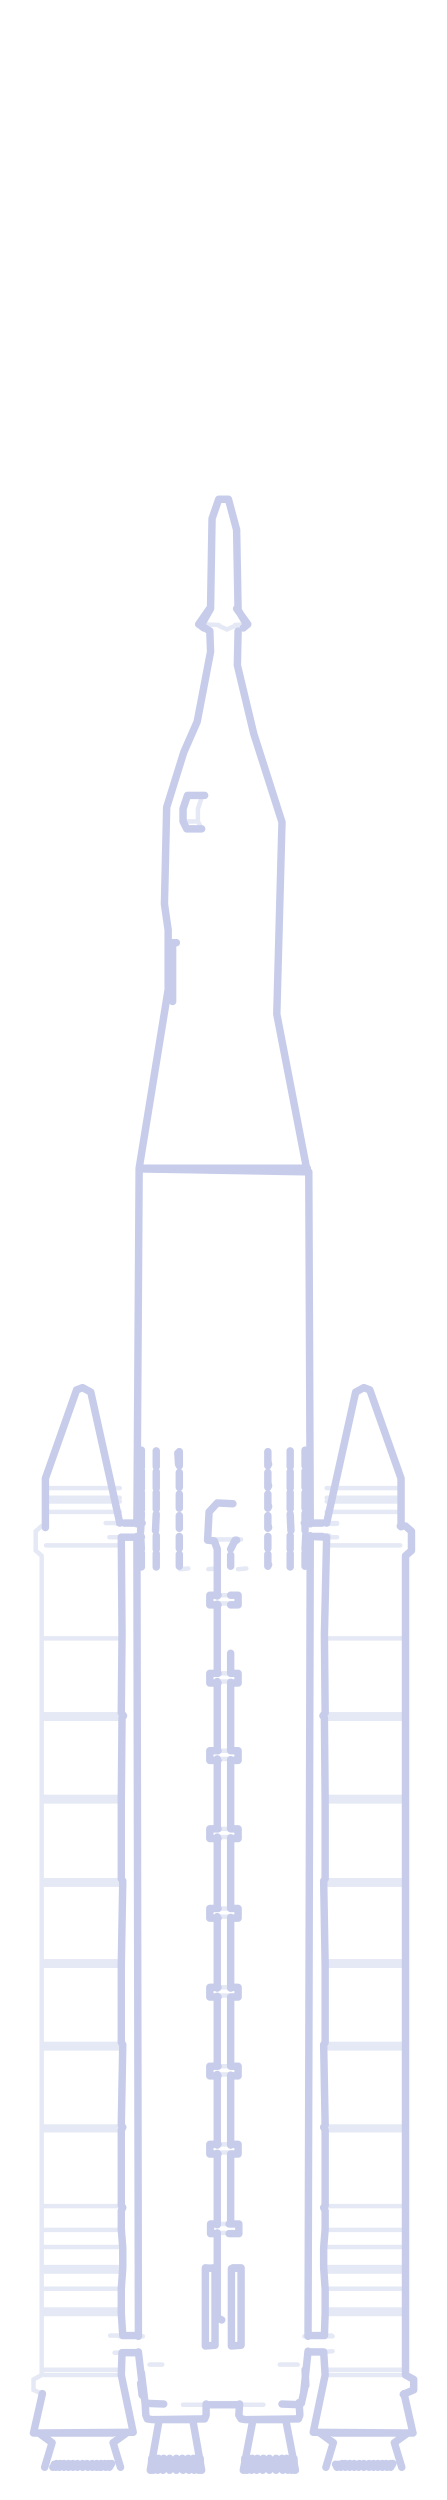
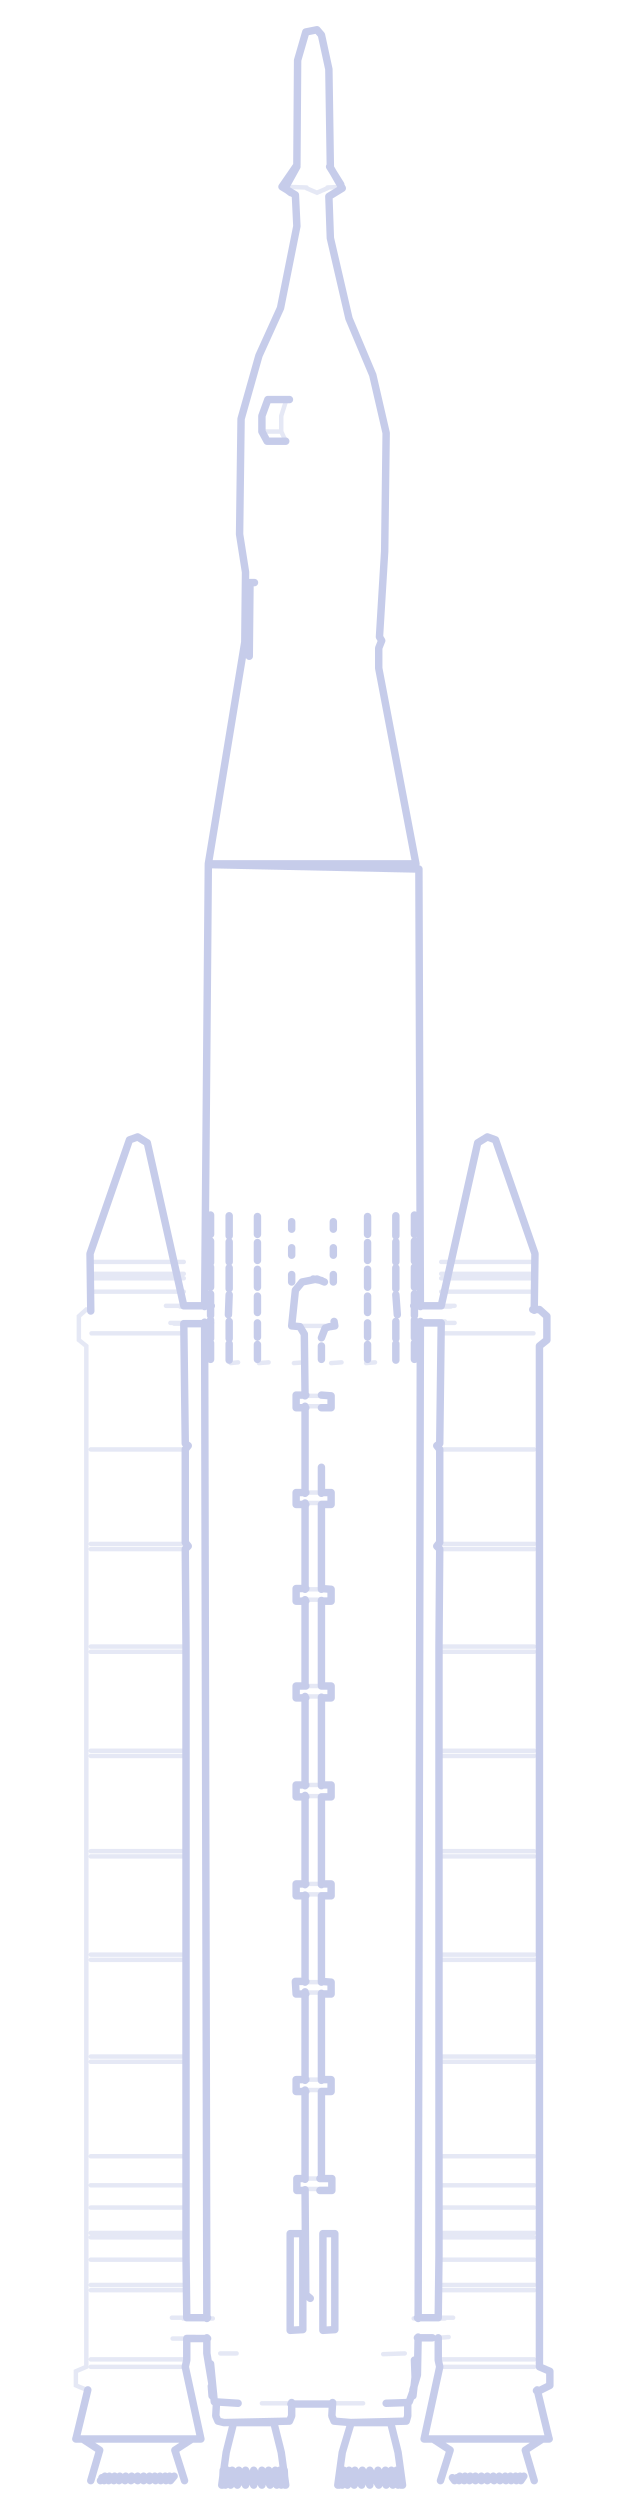
- <svg xmlns="http://www.w3.org/2000/svg" viewBox="0 0 60 336" fill="none" stroke="#c6ccea" stroke-linecap="round">
-   <path stroke-opacity=".45" stroke-width=".6" vector-effect="non-scaling-stroke" d="M27.1 111.4L26.6 110.4L26.6 108.7L27.2 106.9M26.6 110.4L24.6 110.4M25.8 325.3L21.5 325.3M32.4 325.1L40 325.1M34.1 325.3L38.4 325.3M19.9 325.1L27.4 325.1M32.4 206.9L27.8 206.9M30.9 209.2L30.9 210.3M28.9 215.5L32 215.5M31.4 214.4L28.9 214.4M28.9 226L32 226M31.4 224.9L28.9 224.9M28.9 236.4L32 236.4M31.4 235.3L28.9 235.3M28.9 246.9L32 246.9M31.4 245.8L28.9 245.8M28.9 257.6L32 257.6M31.4 256.5L28.9 256.5M28.9 268.2L32 268.2M31.4 267.1L28.9 267.1M28.9 278.8L32 278.8M31.4 277.7L28.9 277.7M28.9 300.1L32.1 300.1M30.8 298.9L28.9 298.9M28.9 289.3L32 289.3M31.4 288.2L28.9 288.2M5.8 321.8L4.5 321.2L4.5 319.8L5.6 319.2L5.6 209.1L4.8 208.4L4.8 205.8L5.6 205.1L6.1 205.1M16.3 241.5L6 241.5M16.3 230.4L6 230.4M16.3 252.7L6 252.7M16.3 263.6L6 263.6M16.3 274.7L6 274.7M16.3 285.8L6 285.8M16.3 296.5L6 296.5M16.3 302L6 302M16.3 304.7L6 304.7M16.3 310.4L6 310.4M16.3 318.5L6 318.5M5.4 327L4.3 327M16.7 327L17.9 327M17 327L12 327M10.2 327L5.1 327M6 220.2L16.3 220.2M6 231L16.3 231M6 242.1L16.3 242.1M6 253.3L16.3 253.3M6 264.2L16.3 264.2M6 275.3L16.3 275.3M6 286.3L16.3 286.3M6 299.7L16.3 299.7M6 305.3L16.3 305.3M6 307.6L16.3 307.6M6 311L16.3 311M6 319.2L16.3 319.2M14.8 313.9L16.5 313.9M16.4 316.2L15.4 316.2M16 314L18.6 314M16.1 201.3L6.1 201.3M16.1 206.6L14.7 206.6M16.1 207.7L6.2 207.7M6.1 200L16.1 200M6.1 201.8L16.1 201.8M6.1 203.2L16.1 203.2M16.1 204.7L14.2 204.7M15.7 204.8L19.2 204.8M18.5 206.5L16.1 206.5M19.2 314L18.1 314M19.2 206.5L17.8 206.5M25.3 210.8L24.2 210.9M29.1 210.8L28 210.9M33.1 210.8L32 210.9M24.6 323.2L35.4 323.2M40 317.8L37.6 317.8M21.8 317.8L20.1 317.8M29.4 84L27 83.9M31.6 84.1L30.5 84.6L29.4 84.1M33.3 83.9L31.6 84M43.7 241.5L54 241.5M43.7 230.4L54 230.4M43.7 252.7L54 252.7M43.7 263.6L54 263.6M43.7 274.7L54 274.7M43.7 285.8L54 285.8M43.7 296.5L54 296.5M43.7 302L54 302M43.7 304.7L54 304.7M43.7 310.4L54 310.4M43.7 318.5L54 318.5M49.8 327L55.7 327M48 327L42.1 327M54 220.2L43.7 220.2M54 231L43.7 231M54 242.1L43.7 242.1M54 253.3L43.7 253.3M54 264.2L43.7 264.2M54 275.3L43.7 275.3M54 286.3L43.7 286.3M54 299.7L43.7 299.7M54 305.3L43.7 305.3M54 307.6L43.7 307.6M54 311L43.7 311M54 319.2L43.7 319.2M43.6 313.9L44.6 313.9M44.7 316L43.5 316.1M40.9 314L43.6 314M43.9 201.3L53.9 201.3M45.3 206.6L43.9 206.6M43.9 207.7L53.8 207.7M53.9 200L43.9 200M53.9 201.8L43.9 201.8M53.9 203.2L43.9 203.2M44 204.7L45.3 204.7M41.5 204.8L45.3 204.8M44.3 206.4L40.9 206.4M43.3 314L44.7 314M40.9 204.8L42.2 204.8" />
-   <path stroke-width="1" stroke-linejoin="round" vector-effect="non-scaling-stroke" d="M27.5 106.9L25.2 106.9L24.6 108.7L24.6 110.4L25.1 111.4L27.1 111.4M23.2 134.6L23.2 126.7L23.7 126.7M27.7 323.1L27.7 324.6L27.5 325.1L20.5 325.2L19.8 325.1L19.6 324.6L19.5 322.9M25.9 325.2L27.1 332M21.4 325.2L20.2 332M26.9 330.4L27 332M26.9 330.9L27.1 332M20.4 330.4L20.3 332M20.4 330.8L20.2 332M40.2 322.9L40.3 324.6L40.1 325.1L33 325.2L32.4 325.1L32.1 324.6L32.2 323.1M38.4 325.2L39.7 332M34 325.2L32.7 332M39.5 330.4L39.6 332M39.4 330.5L39.7 332M32.9 332L33 330.9M32.9 330.4L32.9 332M33 330.7L32.7 332M37.9 323.1L40.3 323.2M24.4 330.8L24.9 331L25 331.7M26.1 332L26 330.6M25.4 332L25.3 330.4M25.8 331L25.4 332M26.8 330.8L26.7 332M27 332L26.8 330.4M26.5 330.4L27 332M26.8 330.4L27.1 332M26.1 332L26 330.4M25.3 330.4L26.1 332M26.7 332L26.5 330.4M26 330.4L26.7 332M24.6 332L24.5 330.4M23.7 330.4L24.6 332M24.5 330.4L25.4 332M22.8 332L22.8 330.4M22 330.4L22.8 332M23.7 332L23.7 330.4M22.8 330.4L23.7 332M21.2 332L21.3 330.4M20.8 330.4L21.2 332M21.9 332L22 330.4M21.3 330.4L21.9 332M20.3 332L20.5 330.4M20.6 332L20.8 330.4M20.5 330.4L20.6 332M20.5 330.4L20.2 332M21.7 331L21.2 332M20.6 332L20.8 330.6M21.9 332L22 330.5M21.4 325.2L25.9 325.2M38.7 332L38.5 330.4M38.9 330.9L38.7 332M38 332L37.9 330.5M39.3 330.9L39.2 332M39.6 332L39.4 330.4M39.1 330.4L39.6 332M39.4 330.4L39.7 332M37.9 330.4L38.7 332M39.2 332L39.1 330.4M38.5 330.4L39.2 332M37.1 332L37.1 330.4M36.2 330.4L37.1 332M38 332L37.9 330.4M37.1 330.4L38 332M35.3 332L35.4 330.4M34.6 330.4L35.3 332M36.2 332L36.2 330.4M35.4 330.4L36.2 332M33.8 332L33.9 330.4M33.4 330.4L33.8 332M34.5 332L34.6 330.4M33.9 330.4L34.5 332M32.9 332L33 330.4M33.2 332L33.4 330.4M33 330.4L33.2 332M33 330.4L32.7 332M33.8 332L33.9 330.5M34.3 331L33.8 332M34 325.2L38.5 325.2M28.7 304.8L27.6 304.9L27.6 315.3L28.9 315.2L28.9 310.5L29.1 310.5M32.4 307.1L32.4 304.8L31.1 304.9L31.1 315.3L32.4 315.2L32.4 307.1M32.4 304.8L31.3 304.8M27.6 304.8L28.9 304.9L28.9 307M32.4 308.5L32.4 310.5M28.9 307.1L28.9 310.5M27.6 309.1L27.6 307.1M32.4 311.5L32.4 312.7M29.2 300.1L29.2 311.5L29.8 311.8M29.2 289.4L29.2 299M31 257.7L31 267.2M31 267.1L32 267.1L32 268.4L31 268.4L31 277.7L32 277.7L32 279L31 279M31 278.9L31 288.3M31 288.2L32 288.2L32 289.5L31 289.5L31 298.5M31 222.2L31 224.9L32 224.9L32 226.2L31 226.2M31 226.1L31 235.3L32 235.3L32 236.6L31 236.6M31 236.5L31 245.8L32 245.8L32 247.1L31 247.1M31 247L31 256.5L32 256.5L32 257.8L31 257.8M29.2 257.6L29.2 267.2M29.2 268.3L29.2 277.7M29.2 278.8L29.2 288.3M29.2 215.6L29.2 224.9M29.2 226L29.2 235.3M29.2 236.4L29.2 245.8M29.2 246.9L29.2 256.5M31 208.2L31.6 207L31.8 207M31.3 202.1L29.2 202L28.1 203.2L27.9 207L28.8 207.1L29.2 208.2L29.2 214.5M31 209L31 210.5M29.3 215.7L28.2 215.7L28.2 214.4L29.3 214.4M31 214.4L32 214.4L32 215.7L31 215.7M29.3 226.2L28.2 226.2L28.2 224.9L29.3 224.9M29.3 236.6L28.2 236.6L28.2 235.3L29.3 235.3M29.3 247.1L28.2 247.1L28.2 245.8L29.3 245.8M29.3 257.8L28.2 257.8L28.2 256.5L29.3 256.5M29.3 268.4L28.2 268.4L28.2 267.1L29.3 267.1M29.3 279L28.2 279L28.2 277.7L29.3 277.7M29.1 300.2L28.3 300.2L28.3 298.9L29.1 298.9M30.8 298.9L32.1 298.9L32.1 300.2L30.8 300.2M29.3 289.5L28.2 289.5L28.2 288.2L29.3 288.2M54.2 321.8L55.6 321.2L55.6 319.8L54.5 319.2L54.5 209.1L55.3 208.4L55.3 205.8L54.5 205.1L53.8 205.1M5.7 321.7L4.5 327L17.9 326.9L16.3 319.2L16.4 316.2M16.5 313.9L16.3 310.9L16.3 307.6L16.5 304.8L16.5 302.1L16.3 299.6L16.3 297.1L16.5 296.7L16.3 296.4L16.3 286.3L16.5 285.9L16.3 285.6L16.5 274.8L16.3 274.5L16.3 264.1L16.5 252.8L16.3 252.5L16.3 242L16.4 230.9L16.6 230.6L16.3 230.2L16.4 219.7L16.3 206.6L16.8 206.6M6.1 205.3L6.1 198.7L10.3 186.8L11.1 186.5L12.2 187.1L16.1 204.7M5.2 327L7 328.3L6 331.6M17 327L15.2 328.3L16.2 331.6M9.2 331.1L8.6 331.6L8.3 331.3M8.6 331.1L8 331.6L7.6 331.1L7.1 331.6M8.1 331.1L7.5 331.6L7.3 331.2M11.7 331.1L11.1 331.6L10.8 331.3M11.1 331.1L10.4 331.6L10.1 331.3M9.8 331.1L9.2 331.6L8.4 331.3M10.4 331.1L9.8 331.6L9.5 331.3M15 331.1L14.7 331.6L14.1 331.1L13.6 331.6L8.9 331.3M13.6 331.1L13 331.6L12.7 331.3M12.4 331.1L11.8 331.6L11.4 331.3M13 331.1L12.4 331.6L12.1 331.3M14.7 331.2L14.6 331.1L14.2 331.6L13.8 331.2M5.3 327L15.2 327M15.8 327L16.8 327M16.5 313.9L18.6 313.9M18.6 316.2L16.5 316.2M16.7 204.7L19.1 204.7M19 206.6L16.7 206.6M18.4 204.8L18.7 157.1L41.5 157.5L41.7 204.8M41.7 206.4L41.4 314M18.6 314L18.4 206.5M19 210.6L19 208.7M21 208.8L21 210.6M24.1 208.9L24.1 210.5M36 210.5L36 208.9M39 210.6L39 208.8M41 208.7L41 210.5M19 208.2L18.9 206.3M21 206.4L21 208.2M24.1 206.5L24.1 208.1M36 208.1L36 206.5M39 208.2L39 206.4M41.1 206.3L41 208.2M18.9 205.8L19 203.4M21 203.5L20.9 205.7M24.1 203.7L24.1 205.4M36 205.4L36 203.7M39.1 205.7L39 203.5M41 203.4L41 205.7M19 202.9L19 200.6M21 200.6L21 202.8M24.1 200.8L24.1 202.7M36 202.7L36 200.8M39 202.8L39 200.6M41 200.6L41 202.7M19 200.1L19 197.7M21 197.8L21 200M24.1 197.9L24.1 199.9M36 199.9L36 197.9M39 200L39 197.8M41 197.7L41 199.9M19 197.2L19 194.9M21 195L21 197.1M24.1 195.1L24.1 197M36 197L36 195.1M39 197.1L39 195M41 194.9L41 197M36 196.8L36 195.3M36 195.7L36 196.4L36.1 196.8M23.9 195.3L24 196.8M36 199.9L36 198.1M36 198.5L36 199.3L36.1 199.7M36 202.5L36 201M36 201.3L36 202.1L36.1 202.5M36 205.2L36 203.9M36 204.2L36 204.9L36.1 205.3M36 208.1L36 206.7M36 210.3L36 209.1M36 209.4L36 210L36.1 210.3M32.2 323.2L27.7 323.2M30 323.2L27.8 323.2M41.4 316L40.8 321.7M19.3 322.1L18.6 316.1M41.1 320.6L41 318.5M41.1 320.3L40.5 323L40.3 323.1M19 318.9L19.5 323L22 323.1M19.1 321.9L18.9 320.3M32 84.8L31.9 89.4L34.1 98.6L37.9 110.5L37.2 136.3L41.2 157M41.3 157L18.7 157L22.6 133L22.6 125L22.1 121.5L22.4 108.5L24.7 101.1L26.5 97L28.3 87.6L28.2 84.8L26.7 83.9L28.3 81.6L28.5 69.7L29.4 67.1L30.7 67.1L31.8 71.2L32 82.1M33 83.7L31.9 81.8M28.3 81.8L27 84.1L27.4 84.4M32.7 84.4L33.3 83.9L31.8 81.8M54.3 321.7L55.5 327L42.1 326.9L43.7 319.2L43.5 316.1M43.6 313.9L43.7 310.9L43.7 307.6L43.5 304.8L43.5 302.1L43.7 299.6L43.7 297.1L43.5 296.7L43.7 296.4L43.7 286.3L43.5 285.9L43.7 285.6L43.5 274.8L43.7 274.5L43.7 264.1L43.5 252.8L43.7 252.5L43.7 242L43.6 230.9L43.4 230.6L43.7 230.2L43.6 219.7L43.9 206.6M53.9 205.2L53.9 198.7L49.7 186.8L48.9 186.5L47.8 187.1L43.9 204.7M54.8 327L53 328.3L54 331.6M43 327L44.8 328.3L43.8 331.6M46.1 331.3L51.1 331.3L51.4 331.6L51.9 331.1L52.5 331.6L52.8 331.1M51.7 331.2L52 331.6L52.5 331.1M48.6 331.3L48.9 331.6L49.6 331.1M49.2 331.3L49.6 331.6L50.2 331.1M50.5 331.3L50.8 331.6L51.4 331.1M49.9 331.3L50.2 331.6L50.8 331.1M46.2 331.3L46.4 331.6L47 331.1M46.7 331.3L47 331.6L47.6 331.1M47.9 331.3L48.2 331.6L48.9 331.1M47.3 331.3L47.6 331.6L48.3 331.1M45.5 331.2L45.8 331.6L46.4 331.1M45.1 331.2L45.3 331.6L46 331.1M44.8 327L54.7 327M43.2 327L44.2 327M41.4 313.9L43.5 313.9M41.4 316.1L43.5 316.1M43.9 206.6L41.9 206.5M43.3 206.5L41.9 206.5M43.3 206.5L41.2 206.5M40.9 204.7L43.3 204.7" />
+ <svg xmlns="http://www.w3.org/2000/svg" viewBox="0 0 84 336" fill="none" stroke="#c6ccea" stroke-linecap="round">
+   <path stroke-opacity=".45" stroke-width=".6" vector-effect="non-scaling-stroke" d="M38.4 59.3L37.8 58L37.8 55.9L38.5 53.7M37.8 58L35.2 58M36.8 325.6L34.8 325.6M31.4 325.6L33.4 325.6M44.9 325.4L54.4 325.4M29.4 325.4L38.8 325.4M47.2 325.6L52.4 325.6M45 178.2L39.2 178.2M43.1 181L43.1 182.4M40.6 189L44.5 189M44.5 187.6L39.7 187.6M40.6 202L44.5 202M43.7 200.6L40.6 200.6M40.6 215L44.5 215M44.5 213.6L39.7 213.6M40.6 228L44.5 228M43.7 226.6L40.6 226.6M40.6 241.4L44.5 241.4M43.7 239.9L40.6 239.9M40.6 254.6L44.5 254.6M43.7 253.2L40.6 253.2M40.6 267.8L44.5 267.8M44.5 266.4L39.7 266.4M40.7 294.2L44.6 294.2M43 292.8L40.7 292.8M40.6 280.9L44.5 280.9M43.7 279.5L40.6 279.5M11.9 321.3L10.2 320.6L10.2 318.7L11.6 318.1L11.6 180.9L10.6 180.1L10.6 176.9L11.6 176L12.3 176M24.9 221.3L12.2 221.3M24.9 207.5L12.2 207.5M24.9 235.3L12.2 235.3M24.9 248.8L12.2 248.8M24.9 262.7L12.2 262.7M24.9 276.4L12.2 276.4M24.9 289.8L12.2 289.8M24.9 296.7L12.2 296.7M24.9 300.1L12.2 300.1M24.9 307.1L12.2 307.1M24.9 317.1L12.2 317.1M11.4 327.8L10 327.8M25.5 327.8L26.9 327.8M25.9 327.8L11.1 327.8M12.2 194.8L24.9 194.8M12.2 208.2L24.9 208.2M12.2 222L24.9 222M12.2 236L24.9 236M12.2 249.5L24.9 249.5M12.2 263.4L24.9 263.4M12.2 277.1L24.9 277.1M12.2 293.7L24.9 293.7M12.2 300.7L24.9 300.7M12.2 303.7L24.9 303.7M12.2 307.8L24.9 307.8M12.2 318.1L24.9 318.1M25.1 311.5L23.1 311.5M25.1 314.3L23.2 314.3M24.6 311.6L27.8 311.6M24.7 171.2L12.2 171.2M24.7 177.9L23.4 177.9M24.7 179.2L12.3 179.2M12.2 169.6L24.7 169.6M12.2 171.8L24.7 171.8M12.2 173.6L24.7 173.6M24.7 175.5L22.3 175.5M27.7 177.8L22.9 177.8M24.2 175.6L28.5 175.6M26.2 314.1L25 314.1M28.6 311.6L27.2 311.6M28.5 177.8L26.8 177.8M32 183.1L31 183.2M36.1 183.1L34.8 183.2M40.9 183.1L39.5 183.2M45.9 183.1L44.5 183.2M50.4 183.1L49.2 183.2M35.2 323L48.8 323M54.4 316.3L51.5 316.4M31.8 316.3L29.6 316.3M41.2 25.2L38.2 25.1M44 25.3L42.6 25.9L41.2 25.3M46.1 25.1L44 25.2M59.1 221.3L71.8 221.3M59.1 207.5L71.8 207.5M59.1 235.3L71.8 235.3M59.1 248.8L71.8 248.8M59.1 262.7L71.8 262.7M59.1 276.4L71.8 276.4M59.1 289.8L71.8 289.8M59.1 296.7L71.8 296.7M59.1 300.1L71.8 300.1M59.1 307.1L71.8 307.1M59.1 317.1L71.8 317.1M57.1 327.8L74 327.8M71.8 194.8L59.1 194.8M71.8 208.2L59.1 208.2M71.8 222L59.1 222M71.8 236L59.1 236M71.8 249.5L59.1 249.5M71.8 263.4L59.1 263.4M71.8 277.1L59.1 277.1M71.8 293.7L59.1 293.7M71.8 300.7L59.1 300.7M71.8 303.7L59.1 303.7M71.8 307.8L59.1 307.8M71.8 318.1L59.1 318.1M60.8 311.5L58.9 311.5M60.8 311.5L59.8 311.5M60.3 314.1L58.9 314.2M55.6 311.6L59.8 311.6M71.8 171.2L59.3 171.2M61.1 177.8L59.3 177.8M71.7 179.2L59.3 179.2M59.3 169.6L71.8 169.6M59.3 171.8L71.8 171.8M59.3 173.6L71.8 173.6M61.1 175.5L59.3 175.5M56.3 175.6L60.6 175.6M59.8 177.6L55.6 177.6M60.9 311.5L59.7 311.5M55.6 175.6L57.2 175.6" />
+   <path stroke-width="1" stroke-linejoin="round" vector-effect="non-scaling-stroke" d="M38.9 53.7L36 53.7L35.2 55.9L35.2 58L35.9 59.3L38.4 59.3M33.5 88.2L33.6 78.3L34.2 78.3M39.2 322.9L39.2 324.7L38.9 325.4L30.1 325.6L29.3 325.4L29 324.7L29.1 322.8M36.9 325.6L31.3 325.6M36.8 325.6L37.8 329.6L38.4 334M31.4 325.6L30.4 329.6L29.8 334M37.4 332.9L37.2 334M36.6 333L36.3 334M38.3 334L38.2 332.9M38.2 332L38.3 334M38 332.9L37.8 334M37.9 332.9L38.3 334M38.2 332.7L38.4 334M36.7 333.1L37.2 334M37.4 332.9L37.8 334M31.6 333L31.9 334M29.9 334L30 332.9M30 332L29.9 334M30.2 333L29.9 334M30 332.5L29.8 334M31.5 333.1L31 334M30.8 333L30.3 334M51.9 323L54.8 322.9L54.8 324.7L54.6 325.4L47 325.6M52.5 325.6L53.5 329.6L54.1 334M44.7 322.9L44.6 324.7L44.9 325.4L47.2 325.6M47.2 325.6L46 329.6L45.4 334M53.1 332.9L52.8 334M52.3 333L51.9 334M53.8 332L53.9 334M53.6 333L53.9 334M53.7 332.1L54.1 334M52.3 333.1L52.8 334M53 332.9L53.5 334M47.2 333L47.6 334M45.6 334L45.7 332.7M45.7 332L45.6 334M45.7 332.4L45.4 334M47.2 333.1L46.7 334M46.4 333L46 334M32.6 332.7L32.2 333.6M33.3 332.8L32.7 333.6M37.2 334L37 332.3M37.4 332.8L37.2 334M36.3 334L36.1 332M36.7 332.7L36.3 334M38 332.5L37.8 334M38.3 334L38 332M37.6 332L38.3 334M38 332L38.4 334M37.2 334L37 332M36.1 332L37.2 334M37.8 334L37.6 332M37 332L37.8 334M35.2 334L35.2 332M34.1 332L35.2 334M35.2 332L36.3 334M33 334L33 332M32.1 332L33 334M34.1 334L34.1 332M33 332L34.1 334M31 334L31.2 332M30.6 332L31 334M31.9 334L32.1 332M31.2 332L31.9 334M29.9 334L30.1 332M30.3 334L30.6 332M30.1 332L30.3 334M30.1 332L29.8 334M31.7 332.7L31 334M30.3 334L30.5 332.3M31.9 334L32 332.1M32.5 332.9L31.9 334M48.9 332.8L48.3 333.6M52.8 334L52.6 332M53.1 332.7L52.8 334M51.9 334L51.8 332.1M52.3 332.9L51.9 334M53.6 332.7L53.5 334M53.9 334L53.7 332M53.3 332L53.9 334M53.7 332L54.1 334M51.8 332L52.8 334M53.5 334L53.3 332M52.6 332L53.5 334M50.9 334L50.8 332M49.7 332L50.9 334M51.9 334L51.8 332M50.8 332L51.9 334M48.6 334L48.7 332M47.7 332L48.6 334M49.7 334L49.7 332M48.7 332L49.7 334M46.7 334L46.9 332M46.2 332L46.7 334M47.6 334L47.7 332M46.9 332L47.6 334M45.6 334L45.8 332M46 334L46.2 332M45.8 332L46 334M45.8 332L45.4 334M46.7 334L46.8 332.1M47.3 332.7L46.7 334M48.2 332.9L47.6 334M46.9 325.6L52.6 325.6M40.4 300.2L39 300.2L39 313.2L40.7 313.1L40.7 307.2L40.9 307.2M45 303L45 300.2L43.4 300.2L43.4 313.2L45 313.1L45 303M40.7 302.9L40.7 300.2L39 300.2M45 300.2L43.6 300.2M45 304.7L45 307.2M40.7 303L40.7 307.2M39 305.4L39 303M45 308.5L45 309.9M41 294.3L41.1 308.4L41.7 308.9M41 280.9L41 292.9M43.2 239.9L44.5 239.9L44.5 241.5L43.2 241.5L43.2 253.3M43.2 253.2L44.5 253.2L44.5 254.8L43.2 254.8L43.2 266.4M43.2 267.9L43.2 279.6M43.2 279.5L44.5 279.5L44.5 281.1L43.2 281.1L43.2 292.3M43.2 197.2L43.2 200.7M43.2 200.6L44.5 200.6L44.5 202.2L43.2 202.2L43.2 213.6M43.2 215.1L43.2 226.6L44.5 226.6L44.5 228.2L43.2 228.2M43.2 228.1L43.2 240M41 241.3L41 253.3M41 254.7L41 266.4M41 267.7L41 279.6M41 189L41 200.7M41 202L41 213.6M41 215L41 226.6M41 228L41 240M43.2 179.8L43.7 178.5L44.3 178.3M41 187.6L40.9 179.3L40.3 178.3L39.2 178.2L39.7 173.4L40.6 172.3L42.6 171.9L43.6 172.3M44.4 178.3L45 178.2L44.9 177.6M42.1 171.9L43.2 172.1M43.2 180.9L43.2 182.7M41.1 189.2L39.8 189.2L39.8 187.5L41.1 187.5M43.2 187.5L44.5 187.6L44.5 189.2L43.2 189.2M41.1 202.2L39.8 202.2L39.8 200.6L41.1 200.6M41.1 215.2L39.8 215.2L39.8 213.5L41.1 213.5M43.2 213.5L44.5 213.6L44.5 215.2L43.2 215.2M41.1 228.2L39.8 228.2L39.8 226.6L41.1 226.6M41.1 241.5L39.8 241.5L39.8 239.9L41.1 239.9M41.1 254.8L39.8 254.8L39.8 253.2L41.1 253.2M41.1 268L39.8 268L39.7 266.4M43.2 266.3L44.5 266.4L44.5 268L43.2 268M39.7 266.3L41.1 266.3M40.9 294.4L39.9 294.4L39.9 292.8L40.9 292.8M43 292.8L44.6 292.8L44.6 294.4L43 294.4M41.1 281.1L39.8 281.1L39.8 279.5L41.1 279.5M72.1 321.3L72.5 321.3L73.9 320.6L73.9 318.7L72.5 318.1L72.5 180.9L73.5 180.1L73.5 176.9L72.5 176L71.6 176M11.8 321.2L10.2 327.8L27 327.8L24.9 318.1L25.1 317.2L25.1 314.8L25.1 314.3M25.1 311.5L25 303L25 300.1L25 296.7L25 293.1L25 262.7L25 248.9L25 235.3L25 221.3L24.9 208.2L25.3 207.8L24.9 207.3L24.9 194.8L25.3 194.3L24.9 194L24.7 177.9M12.2 176.2L12.1 168.5L17.4 153.2L18.5 152.8L19.8 153.6L24.7 175.5M11.1 327.8L13.4 329.3L12.2 333.4M25.8 327.8L23.5 329.3L24.8 333.4M16.1 332.8L15.3 333.4L15 333.2M14.8 332.9L14.7 332.8L14 333.4L13.7 333M15.4 332.8L14.6 333.4L14.1 332.8L13.5 333.4M15 333.2L18.5 333.2L18.5 333.4M19.3 332.8L18.5 333.4L18.1 333.1M18.5 332.8L17.6 333.4L17.2 333.1M16.9 332.8L16 333.4L15.8 333.2M17.7 332.8L16.8 333.4L16.5 333.2M23.4 332.8L22.9 333.4L22.2 332.8L21.6 333.4L21.2 333.1M21.5 332.8L20.9 333.4L20.5 333.1M20.1 332.8L19.3 333.4L18.9 333.1M20.8 332.8L20.1 333.4L19.7 333.1M23 333L22.8 332.8L22.3 333.4L21.8 333.1M18.5 333.2L22 333.2M11.2 327.8L25.7 327.8M25.1 311.5L27.9 311.5M27.9 314.3L25.1 314.3M28.4 175.5L24.8 175.5M24.8 177.9L28.3 177.9M28.3 177.9L27.1 177.9M27.5 175.6L28 116.2L56.3 116.8L56.5 175.6M56.5 177.6L56.2 311.6M27.8 311.6L27.5 177.7M28.3 182.7L28.3 180.5M30.8 180.6L30.8 182.8M34.6 180.7L34.6 182.7M49.4 182.7L49.4 180.7M53.2 182.8L53.2 180.6M55.7 180.5L55.7 182.7M28.3 179.9L28.3 177.4M30.8 177.6L30.8 179.9M34.6 177.8L34.6 179.7M49.4 179.7L49.4 177.8M53.2 179.9L53.2 177.6M55.7 177.4L55.7 179.8M28.3 176.8L28.3 173.9M30.8 174L30.7 176.7M34.6 174.2L34.6 176.4M49.4 176.4L49.4 174.2M53.4 176.7L53.2 174M55.7 173.9L55.7 176.8M28.3 173L28.3 170.3M30.8 170.4L30.8 173.2M34.6 170.6L34.6 173M49.4 173L49.4 170.6M53.2 173.2L53.2 170.4M55.7 170.3L55.7 173M28.3 169.7L28.3 166.8M30.8 166.9L30.8 169.6M34.6 167L34.6 169.4M49.4 169.4L49.4 167M53.2 169.6L53.2 166.9M55.7 166.8L55.7 169.5M28.3 165.9L28.3 163.3M30.8 163.4L30.8 166.1M34.6 163.5L34.6 165.9M49.4 165.9L49.4 163.5M53.2 166.1L53.2 163.4M55.7 163.3L55.7 165.9M44.8 165.2L44.8 164.2M39.2 164.2L39.2 165.2M44.8 168.7L44.8 167.7M39.2 167.7L39.2 168.7M44.8 172.3L44.8 171.3M39.2 171.3L39.2 172.3M44.7 323.1L39.1 323.1M42 323.1L39.3 323.1M56.2 314.1L56.1 319.2L55.5 321.2M28.7 321.7L27.8 316.3L27.8 314.2M55.8 319.8L55.7 317.2M55.5 321.4L55 322.8L54.8 322.9M28.3 317.7L28.8 322.8L32 323M44.8 168.7L44.8 167.7M44.8 172.3L44.8 171.3M28.4 320.7L28.5 322M55.8 319.4L55.5 322M50.9 89.8L55.9 116.1L28 116.1L32.9 86.3L33 76.9L32.2 71.8L32.4 56.3L34.8 47.8L37.7 41.4L39.9 30.4L39.7 26.2L37.9 25.1L39.9 22.2L40 8.1L41.1 4.3L42.6 4L43.2 4.7L44.2 9.3L44.4 22.5L46 25.3L44.2 26.4L44.4 32L46.9 42.8L50.1 50.4L51.9 58.2L51.7 74.1L51 85.6L51.3 86.1L50.9 87.1L50.9 89.8M45.8 24.8L44.3 22.4M39.9 22.4L38.3 25.3L39.1 25.9M38.9 23.7L39.6 22.7M72.2 321.2L73.8 327.8L57 327.8L59.1 318.1L58.9 317.2L58.9 314.7L58.9 314.2M58.9 311.5L59 303L59 300.1L59 296.7L59 293.1L59 262.7L59 248.9L59 235.3L59 221.3L59.1 208.2L58.7 207.8L59.1 207.3L59.1 194.8L58.7 194.3L59.1 194L59.3 177.8M71.8 176.1L71.9 168.5L66.6 153.2L65.5 152.8L64.2 153.6L59.3 175.5M72.9 327.8L70.6 329.3L71.8 333.4M58.2 327.8L60.5 329.3L59.2 333.4M68.3 333.1L68.7 333.4L69.3 332.8L70 333.4L70.4 332.8M69 333.1L69.4 333.4L69.9 332.8L70 332.9M65.1 333.1L65.5 333.4L66.3 332.8M66 333.1L66.4 333.4L67.1 332.8M67.5 333.1L68 333.4L68.6 332.8M66.8 333.1L67.2 333.4L67.9 332.8M62 333.2L62.4 333.4L63.2 332.8M62.1 333.2L62.8 333.2L63.1 333.4L63.9 332.8M64.3 333.1L64.7 333.4L65.5 332.8M63.6 333.2L63.9 333.4L64.7 332.8M61.4 333L61.7 333.4L62.5 332.8M60.8 333L61.1 333.4L61.8 332.8L61.9 332.9M69 333.2L65.5 333.2L65.5 333.4M65.5 333.2L62.8 333.2M58.3 327.8L72.8 327.8M56.1 311.5L58.9 311.5M58.1 314.2L56.1 314.2M55.6 175.5L59.2 175.5M59.2 177.8L56.8 177.8M58.5 177.8L56.8 177.8M57.9 177.8L55.9 177.8" />
</svg>
